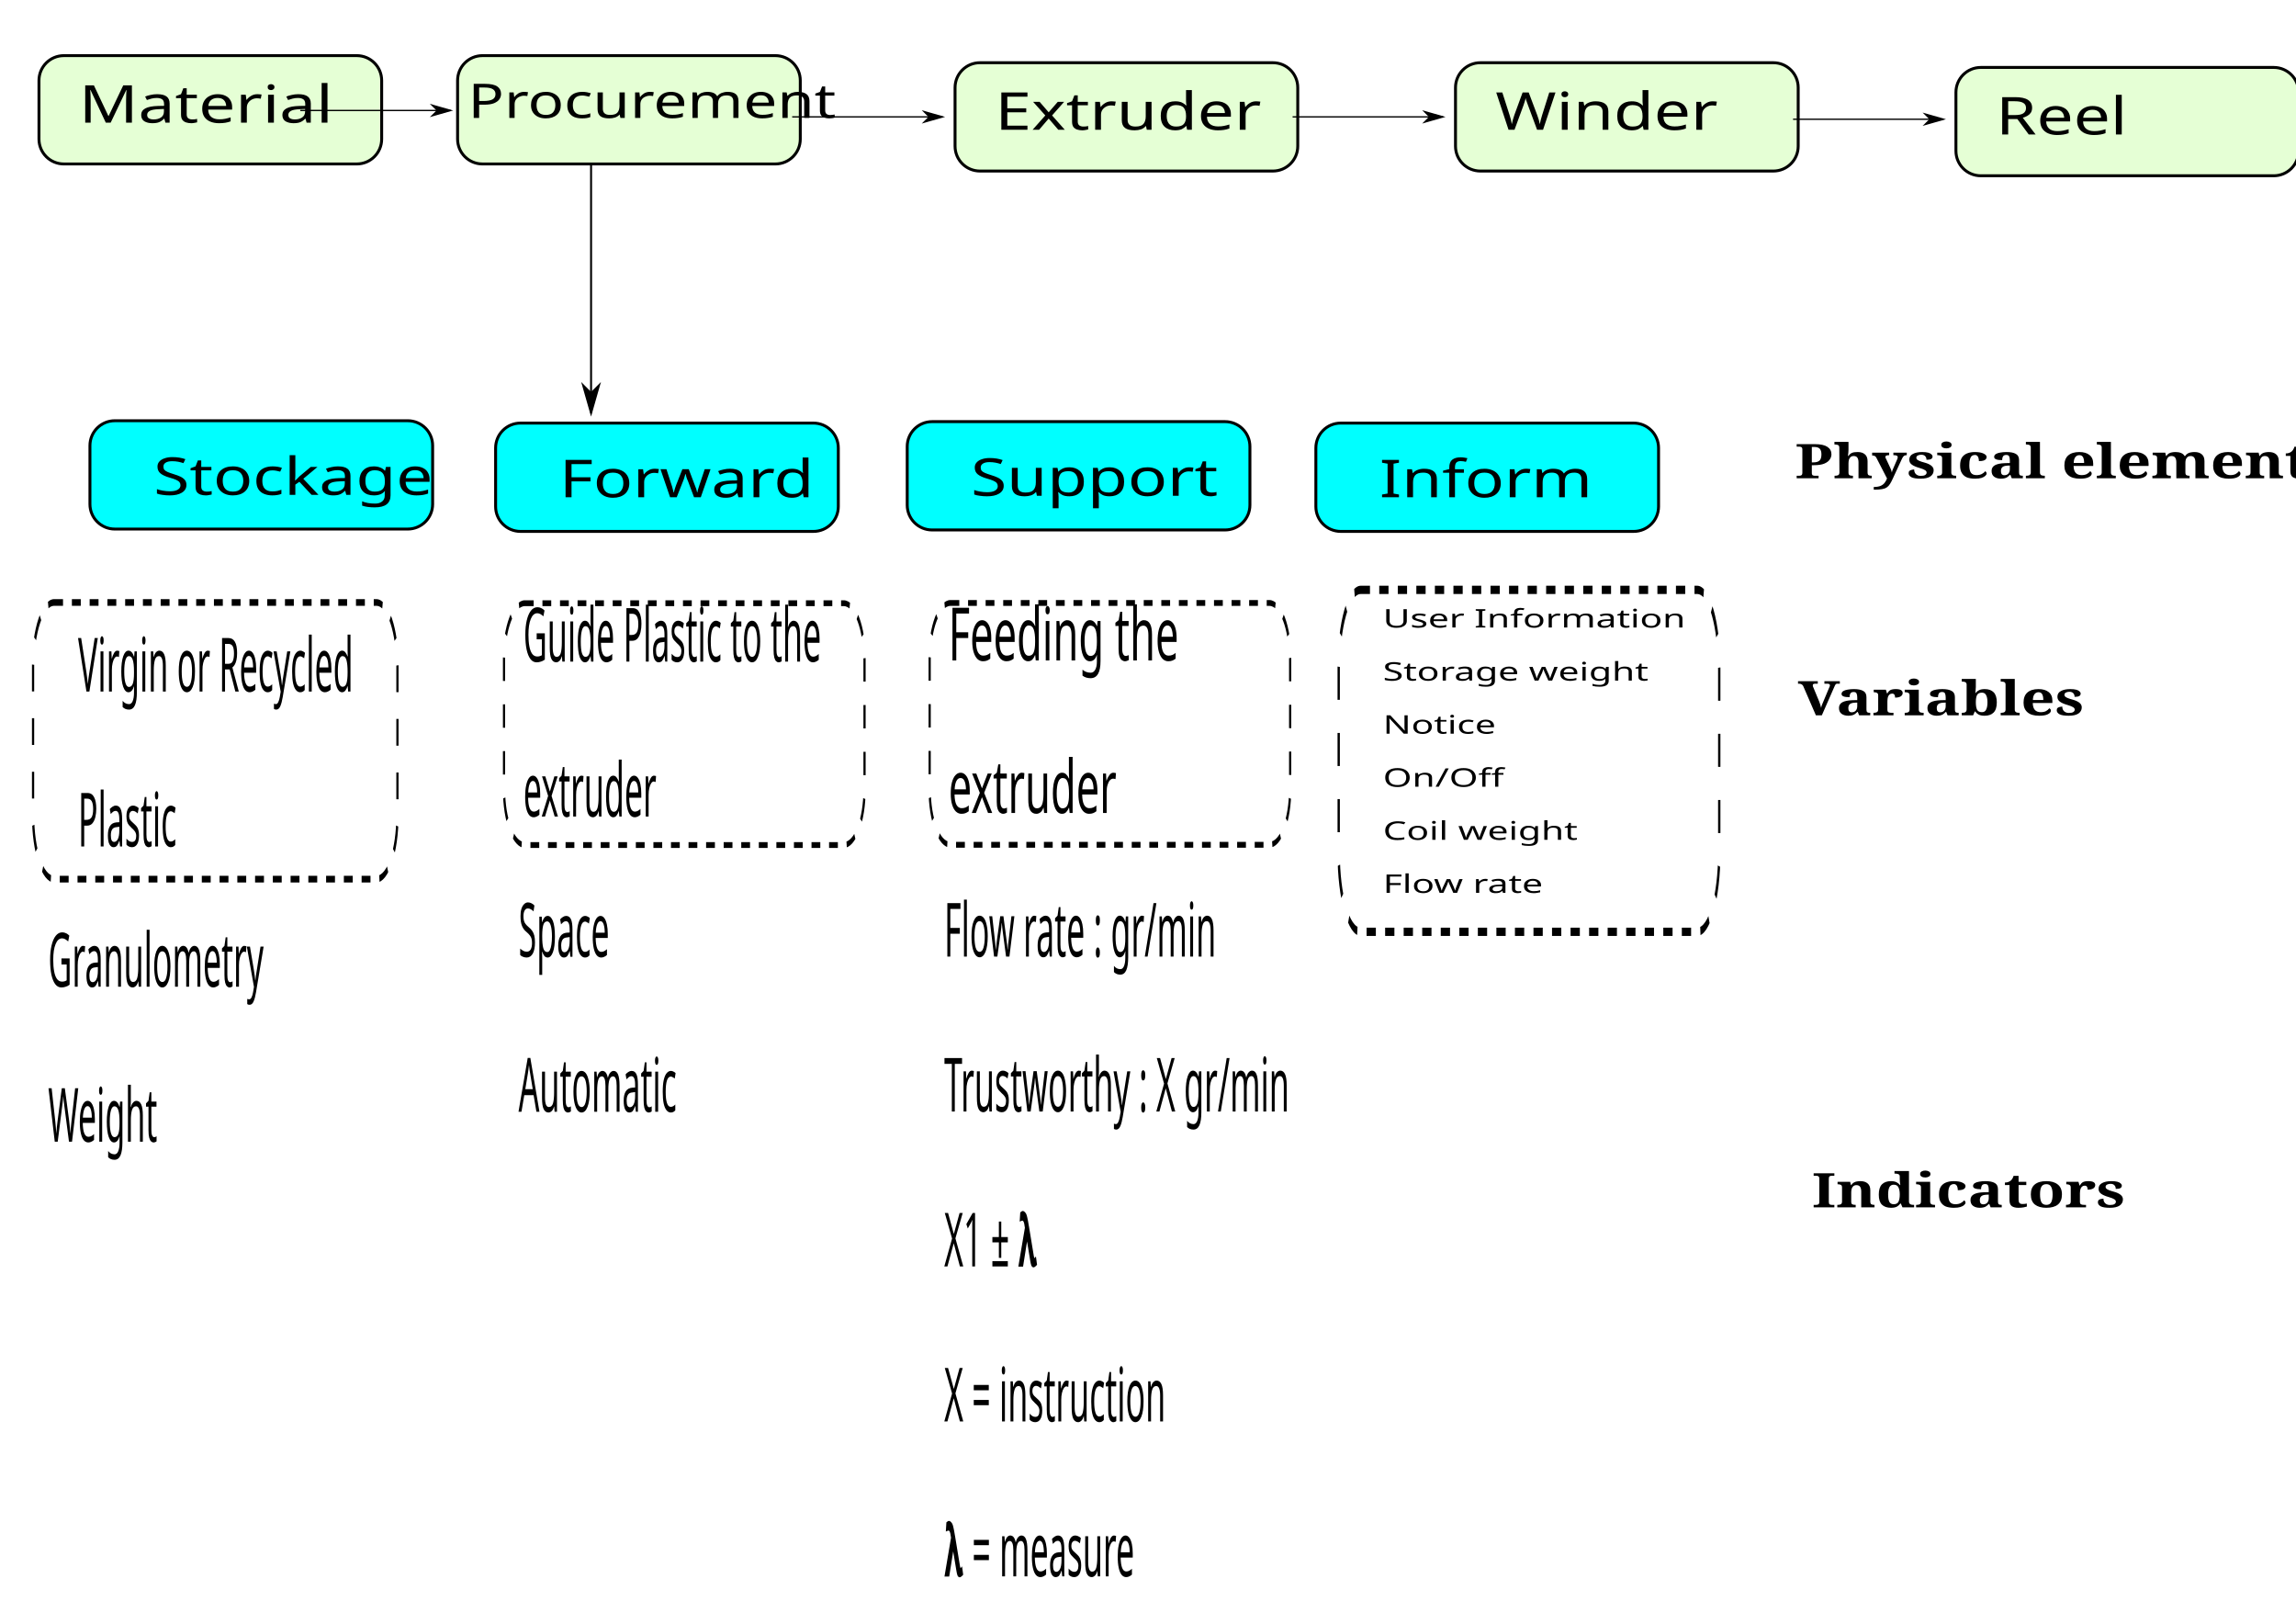
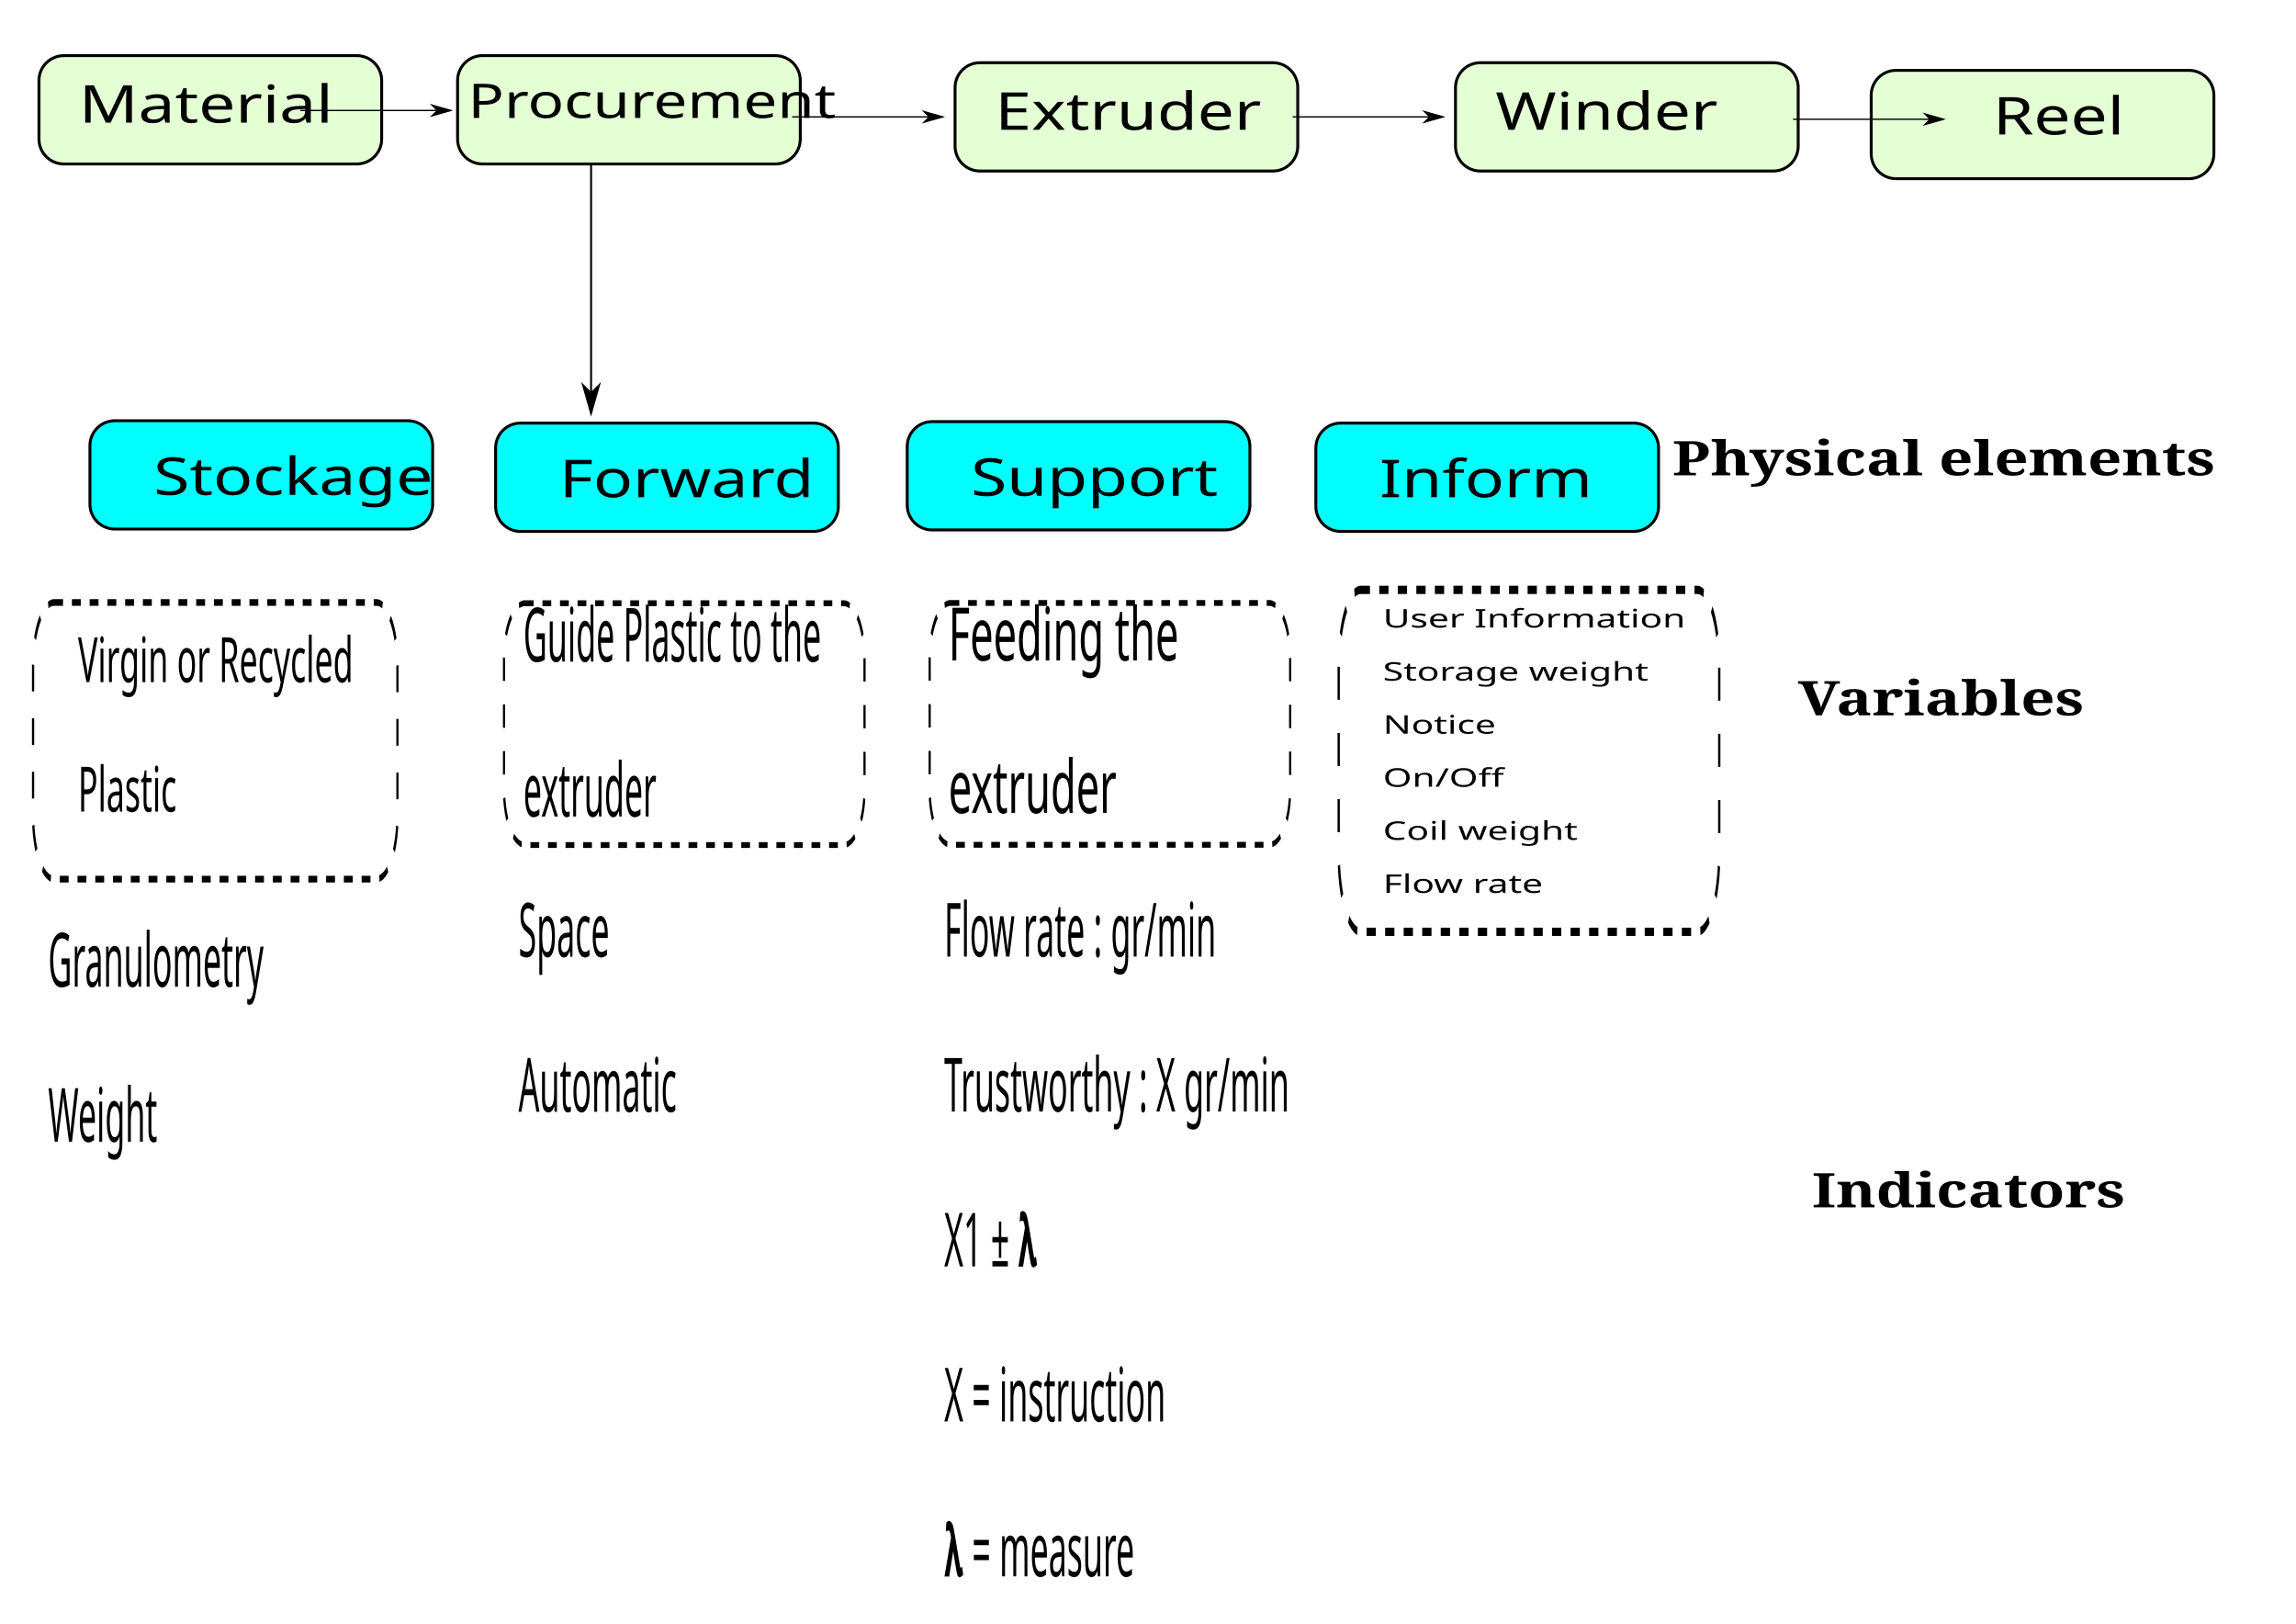
<svg xmlns="http://www.w3.org/2000/svg" width="297mm" height="210mm" viewBox="0 0 297 210" version="1.1" id="svg329">
  <defs id="defs323">
-     <marker style="overflow:visible" id="Arrow1Lend-0-5-1-9-2" refX="0" refY="0" orient="auto">
-       <path transform="matrix(-0.8,0,0,-0.8,-10,0)" style="fill-rule:evenodd;stroke:#000000;stroke-width:1pt" d="M 0,0 5,-5 -12.5,0 5,5 Z" id="path4448-01-6-91-1-8" />
-     </marker>
-     <marker style="overflow:visible" id="Arrow1Lend-0-5-1-9-7" refX="0" refY="0" orient="auto">
-       <path transform="matrix(-0.8,0,0,-0.8,-10,0)" style="fill-rule:evenodd;stroke:#000000;stroke-width:1pt" d="M 0,0 5,-5 -12.5,0 5,5 Z" id="path4448-01-6-91-1-2" />
-     </marker>
-     <marker style="overflow:visible" id="Arrow1Lend-0-5-1-9-9" refX="0" refY="0" orient="auto">
-       <path transform="matrix(-0.8,0,0,-0.8,-10,0)" style="fill-rule:evenodd;stroke:#000000;stroke-width:1pt" d="M 0,0 5,-5 -12.5,0 5,5 Z" id="path4448-01-6-91-1-0" />
-     </marker>
-     <marker style="overflow:visible" id="Arrow1Lend-0-5-1-9" refX="0" refY="0" orient="auto">
-       <path transform="matrix(-0.8,0,0,-0.8,-10,0)" style="fill-rule:evenodd;stroke:#000000;stroke-width:1pt" d="M 0,0 5,-5 -12.5,0 5,5 Z" id="path4448-01-6-91-1" />
-     </marker>
    <marker style="overflow:visible" id="Arrow1Lend-0-5-1" refX="0" refY="0" orient="auto">
      <path transform="matrix(-0.8,0,0,-0.8,-10,0)" style="fill-rule:evenodd;stroke:#000000;stroke-width:1pt" d="M 0,0 5,-5 -12.5,0 5,5 Z" id="path4448-01-6-91" />
    </marker>
    <marker style="overflow:visible" id="Arrow1Lend-0-5-1-9-2-7" refX="0" refY="0" orient="auto">
      <path transform="matrix(-0.8,0,0,-0.8,-10,0)" style="fill-rule:evenodd;stroke:#000000;stroke-width:1pt" d="M 0,0 5,-5 -12.5,0 5,5 Z" id="path4448-01-6-91-1-8-9" />
    </marker>
    <marker style="overflow:visible" id="Arrow1Lend-0-5-1-9-7-3" refX="0" refY="0" orient="auto">
      <path transform="matrix(-0.8,0,0,-0.8,-10,0)" style="fill-rule:evenodd;stroke:#000000;stroke-width:1pt" d="M 0,0 5,-5 -12.5,0 5,5 Z" id="path4448-01-6-91-1-2-8" />
    </marker>
    <marker style="overflow:visible" id="Arrow1Lend-0-5-1-9-9-0" refX="0" refY="0" orient="auto">
      <path transform="matrix(-0.8,0,0,-0.8,-10,0)" style="fill-rule:evenodd;stroke:#000000;stroke-width:1pt" d="M 0,0 5,-5 -12.5,0 5,5 Z" id="path4448-01-6-91-1-0-2" />
    </marker>
    <marker style="overflow:visible" id="Arrow1Lend-0-5-1-9-4" refX="0" refY="0" orient="auto">
      <path transform="matrix(-0.8,0,0,-0.8,-10,0)" style="fill-rule:evenodd;stroke:#000000;stroke-width:1pt" d="M 0,0 5,-5 -12.5,0 5,5 Z" id="path4448-01-6-91-1-83" />
    </marker>
  </defs>
  <g id="layer1" transform="translate(0,-87)">
    <g transform="matrix(0.1764298,0,0,0.3717653,-427.2994,117.5888)" id="g4915-6">
      <g id="g4917-1" transform="matrix(1.084852,0,0,1.552294,1703.511,-1312.922)">
        <rect style="fill:none;stroke:#000000;stroke-width:1.5;stroke-miterlimit:4;stroke-dasharray:6, 6;stroke-dashoffset:0;stroke-opacity:1" id="rect4923-4" width="246.26" height="62.008" x="684.57" y="927.812" ry="14.241" />
      </g>
    </g>
    <g transform="matrix(0.1752312,0,0,0.1355387,-363.5367,147.6532)" id="g4915-6-4">
      <g id="g4917-1-1" transform="matrix(1.080655,0,0,3.721478,1706.9,-3324.743)">
        <rect style="fill:none;stroke:#000000;stroke-width:1.5;stroke-miterlimit:4;stroke-dasharray:6, 6;stroke-dashoffset:0;stroke-opacity:1" id="rect4923-4-5" width="246.26" height="62.008" x="684.57" y="927.812" ry="14.241" />
      </g>
    </g>
    <g transform="matrix(0.1752312,0,0,0.1355387,-308.4788,147.6213)" id="g4915-6-4-0">
      <g id="g4917-1-1-3" transform="matrix(1.080655,0,0,3.721478,1706.9,-3324.743)">
        <rect style="fill:none;stroke:#000000;stroke-width:1.5;stroke-miterlimit:4;stroke-dasharray:6, 6;stroke-dashoffset:0;stroke-opacity:1" id="rect4923-4-5-0" width="246.26" height="62.008" x="684.57" y="927.812" ry="14.241" />
      </g>
    </g>
    <text xml:space="preserve" style="font-style:normal;font-weight:normal;font-size:11.83px;line-height:1.25;font-family:sans-serif;letter-spacing:0px;word-spacing:0px;fill:#000000;fill-opacity:1;stroke:none;stroke-width:0.296" x="163.674" y="129.246" id="text295-3-9" transform="scale(0.7496017,1.334042)">
      <tspan x="163.674" y="129.246" style="font-size:7.15px;stroke-width:0.296" id="tspan521-1">Feeding the </tspan>
      <tspan x="163.674" y="144.033" style="font-size:7.15px;stroke-width:0.296" id="tspan564">extruder </tspan>
    </text>
    <text xml:space="preserve" style="font-style:normal;font-weight:normal;font-size:10.613px;line-height:1.25;font-family:sans-serif;letter-spacing:0px;word-spacing:0px;fill:#000000;fill-opacity:1;stroke:none;stroke-width:0.265" x="184.495" y="139.489" id="text295-2-9-0" transform="scale(0.6619724,1.510637)">
      <tspan x="184.495" y="139.489" style="font-size:6.414px;stroke-width:0.265" id="tspan519-2">Flow rate : gr/min</tspan>
      <tspan x="184.495" y="152.755" style="font-size:6.414px;stroke-width:0.265" id="tspan568">Trustworthy : X gr/min</tspan>
      <tspan x="184.495" y="166.022" style="font-size:6.414px;stroke-width:0.265" id="tspan570">X1 ± 𝛌</tspan>
      <tspan x="184.495" y="179.289" style="font-size:6.414px;stroke-width:0.265" id="tspan572">X = instruction</tspan>
      <tspan x="184.495" y="192.556" style="font-size:6.414px;stroke-width:0.265" id="tspan574">𝛌 = measure</tspan>
    </text>
    <g transform="matrix(0.1764298,0,0,0.3717653,-258.4465,116.0774)" id="g4915-6-3">
      <g id="g4917-1-6" transform="matrix(1.132998,0,0,1.918467,1670.764,-1652.98)">
        <rect style="fill:none;stroke:#000000;stroke-width:1.5;stroke-miterlimit:4;stroke-dasharray:6, 6;stroke-dashoffset:0;stroke-opacity:1" id="rect4923-4-8" width="246.26" height="62.008" x="684.57" y="927.812" ry="14.241" />
      </g>
    </g>
    <path id="path986" d="m 124.821,148.231 v 0" style="fill:none;fill-rule:evenodd;stroke:#000000;stroke-width:0.236px;stroke-linecap:butt;stroke-linejoin:miter;stroke-opacity:1" />
    <path style="fill:none;stroke:#000000;stroke-width:0.252;stroke-linecap:butt;stroke-linejoin:miter;stroke-miterlimit:4;stroke-dasharray:none;stroke-opacity:1;marker-end:url(#Arrow1Lend-0-5-1)" d="m 76.458,106.196 v 34.197" id="path5017-6" />
    <rect style="fill:#00ffff;fill-opacity:1;stroke:#000000;stroke-width:0.378;stroke-miterlimit:4;stroke-dasharray:none;stroke-dashoffset:0;stroke-opacity:1" id="rect4811-1-9-8" width="44.33" height="14.011" x="64.11" y="141.719" ry="3.218" />
    <text transform="scale(1.120025,0.8928374)" xml:space="preserve" style="font-style:normal;font-variant:normal;font-weight:normal;font-stretch:normal;font-size:3.024px;line-height:0%;font-family:'Baskerville Old Face';-inkscape-font-specification:'Baskerville Old Face';text-align:start;letter-spacing:0px;word-spacing:0px;writing-mode:lr-tb;text-anchor:start;fill:#000000;fill-opacity:1;stroke:none;stroke-width:0.252" x="64.587" y="169.468" id="text4813-0-7-2">
      <tspan style="font-size:7.559px;line-height:1.25;stroke-width:0.252" id="tspan4815-5-9-0" x="64.587" y="169.468">Forward</tspan>
    </text>
    <rect style="fill:#00ffff;fill-opacity:1;stroke:#000000;stroke-width:0.378;stroke-miterlimit:4;stroke-dasharray:none;stroke-dashoffset:0;stroke-opacity:1" id="rect4811-1-9-8-8" width="44.33" height="14.011" x="11.634" y="141.414" ry="3.218" />
    <text transform="scale(1.120025,0.8928374)" xml:space="preserve" style="font-style:normal;font-variant:normal;font-weight:normal;font-stretch:normal;font-size:3.024px;line-height:0%;font-family:'Baskerville Old Face';-inkscape-font-specification:'Baskerville Old Face';text-align:start;letter-spacing:0px;word-spacing:0px;writing-mode:lr-tb;text-anchor:start;fill:#000000;fill-opacity:1;stroke:none;stroke-width:0.252" x="17.734" y="169.126" id="text4813-0-7-2-4">
      <tspan style="font-size:7.559px;line-height:1.25;stroke-width:0.252" id="tspan4815-5-9-0-5" x="17.734" y="169.126">Stockage</tspan>
    </text>
    <rect style="fill:#00ffff;fill-opacity:1;stroke:#000000;stroke-width:0.378;stroke-miterlimit:4;stroke-dasharray:none;stroke-dashoffset:0;stroke-opacity:1" id="rect4811-1-9-8-5" width="44.33" height="14.011" x="117.353" y="141.531" ry="3.218" />
    <text transform="scale(1.120025,0.8928374)" xml:space="preserve" style="font-style:normal;font-variant:normal;font-weight:normal;font-stretch:normal;font-size:3.024px;line-height:0%;font-family:'Baskerville Old Face';-inkscape-font-specification:'Baskerville Old Face';text-align:start;letter-spacing:0px;word-spacing:0px;writing-mode:lr-tb;text-anchor:start;fill:#000000;fill-opacity:1;stroke:none;stroke-width:0.252" x="112.124" y="169.257" id="text4813-0-7-2-1">
      <tspan style="font-size:7.559px;line-height:1.25;stroke-width:0.252" id="tspan4815-5-9-0-1" x="112.124" y="169.257">Support</tspan>
    </text>
    <rect style="fill:#00ffff;fill-opacity:1;stroke:#000000;stroke-width:0.378;stroke-miterlimit:4;stroke-dasharray:none;stroke-dashoffset:0;stroke-opacity:1" id="rect4811-1-9-8-80" width="44.33" height="14.011" x="170.213" y="141.719" ry="3.218" />
    <text transform="scale(1.120025,0.8928374)" xml:space="preserve" style="font-style:normal;font-variant:normal;font-weight:normal;font-stretch:normal;font-size:3.024px;line-height:0%;font-family:'Baskerville Old Face';-inkscape-font-specification:'Baskerville Old Face';text-align:start;letter-spacing:0px;word-spacing:0px;writing-mode:lr-tb;text-anchor:start;fill:#000000;fill-opacity:1;stroke:none;stroke-width:0.252" x="159.319" y="169.468" id="text4813-0-7-2-0">
      <tspan style="font-size:7.559px;line-height:1.25;stroke-width:0.252" id="tspan4815-5-9-0-6" x="159.319" y="169.468">Inform</tspan>
    </text>
-     <text transform="scale(0.6619724,1.510637)" id="text295" y="116.797" x="15.251" style="font-style:normal;font-weight:normal;font-size:10.613px;line-height:1.25;font-family:sans-serif;letter-spacing:0px;word-spacing:0px;fill:#000000;fill-opacity:1;stroke:none;stroke-width:0.265" xml:space="preserve">
-       <tspan id="tspan429" style="font-size:6.414px;stroke-width:0.265" y="116.797" x="15.251">Virgin or Recycled </tspan>
-       <tspan id="tspan433" style="font-size:6.414px;stroke-width:0.265" y="130.064" x="15.251">Plastic</tspan>
+     <text transform="scale(0.7242969,1.380649)" id="text295" y="126.915" x="13.939" style="font-style:normal;font-weight:normal;font-size:9.7px;line-height:1.25;font-family:sans-serif;letter-spacing:0px;word-spacing:0px;fill:#000000;fill-opacity:1;stroke:none;stroke-width:0.265" xml:space="preserve">
+       <tspan id="tspan429" style="font-size:5.862px;stroke-width:0.265" y="126.915" x="13.939">Virgin or Recycled </tspan>
+       <tspan id="tspan433" style="font-size:5.862px;stroke-width:0.265" y="139.04" x="13.939">Plastic</tspan>
    </text>
-     <text transform="scale(1.120025,0.8928374)" xml:space="preserve" style="font-style:normal;font-variant:normal;font-weight:bold;font-stretch:normal;font-size:3.024px;line-height:0%;font-family:Georgia;-inkscape-font-specification:'Georgia Bold';text-align:start;letter-spacing:0px;word-spacing:0px;writing-mode:lr-tb;text-anchor:start;fill:#000000;fill-opacity:1;stroke:none;stroke-width:0.252px;stroke-linecap:butt;stroke-linejoin:miter;stroke-opacity:1" x="207.318" y="166.72" id="text8553-1-5">
-       <tspan x="207.318" y="166.72" id="tspan8555-4-6" style="font-style:normal;font-variant:normal;font-weight:bold;font-stretch:normal;font-size:6.929px;line-height:1.25;font-family:Georgia;-inkscape-font-specification:'Georgia Bold';stroke-width:0.252px">Physical elements</tspan>
+     <text transform="scale(1.120025,0.8928374)" xml:space="preserve" style="font-style:normal;font-variant:normal;font-weight:bold;font-stretch:normal;font-size:3.024px;line-height:0%;font-family:Georgia;-inkscape-font-specification:'Georgia Bold';text-align:start;letter-spacing:0px;word-spacing:0px;writing-mode:lr-tb;text-anchor:start;fill:#000000;fill-opacity:1;stroke:none;stroke-width:0.252px;stroke-linecap:butt;stroke-linejoin:miter;stroke-opacity:1" x="193.144" y="166.297" id="text8553-1-5">
+       <tspan x="193.144" y="166.297" id="tspan8555-4-6" style="font-style:normal;font-variant:normal;font-weight:bold;font-stretch:normal;font-size:6.929px;line-height:1.25;font-family:Georgia;-inkscape-font-specification:'Georgia Bold';stroke-width:0.252px">Physical elements</tspan>
    </text>
    <text transform="scale(0.6619724,1.510637)" id="text295-2" y="142.072" x="9.403" style="font-style:normal;font-weight:normal;font-size:10.613px;line-height:1.25;font-family:sans-serif;letter-spacing:0px;word-spacing:0px;fill:#000000;fill-opacity:1;stroke:none;stroke-width:0.265" xml:space="preserve">
      <tspan id="tspan458" style="font-size:6.414px;stroke-width:0.265" y="142.072" x="9.403">Granulometry</tspan>
      <tspan id="tspan462" style="font-size:6.414px;stroke-width:0.265" y="155.339" x="9.403">Weight</tspan>
    </text>
    <text transform="scale(0.6619724,1.510637)" id="text295-3" y="114.234" x="102.26" style="font-style:normal;font-weight:normal;font-size:10.613px;line-height:1.25;font-family:sans-serif;letter-spacing:0px;word-spacing:0px;fill:#000000;fill-opacity:1;stroke:none;stroke-width:0.265" xml:space="preserve">
      <tspan id="tspan433-1" style="font-size:6.414px;stroke-width:0.265" y="114.234" x="102.26">Guide Plastic to the </tspan>
      <tspan id="tspan521" style="font-size:6.414px;stroke-width:0.265" y="127.501" x="102.26">extruder </tspan>
    </text>
    <text transform="scale(0.6619724,1.510637)" id="text295-2-9" y="139.51" x="101.322" style="font-style:normal;font-weight:normal;font-size:10.613px;line-height:1.25;font-family:sans-serif;letter-spacing:0px;word-spacing:0px;fill:#000000;fill-opacity:1;stroke:none;stroke-width:0.265" xml:space="preserve">
      <tspan id="tspan462-6" style="font-size:6.414px;stroke-width:0.265" y="139.51" x="101.322">Space</tspan>
      <tspan id="tspan519" style="font-size:6.414px;stroke-width:0.265" y="152.777" x="101.322">Automatic</tspan>
    </text>
    <text transform="scale(1.206558,0.8288036)" id="text295-1" y="202.892" x="148.261" style="font-style:normal;font-weight:normal;font-size:6.625px;line-height:1.25;font-family:sans-serif;letter-spacing:0px;word-spacing:0px;fill:#000000;fill-opacity:1;stroke:none;stroke-width:0.166" xml:space="preserve">
      <tspan id="tspan433-4" style="font-size:4.004px;stroke-width:0.166" y="202.892" x="148.261">User Information </tspan>
      <tspan id="tspan637" style="font-size:4.004px;stroke-width:0.166" y="211.174" x="148.261">Storage weight</tspan>
      <tspan id="tspan639" style="font-size:4.004px;stroke-width:0.166" y="219.455" x="148.261">Notice</tspan>
      <tspan id="tspan641" style="font-size:4.004px;stroke-width:0.166" y="227.737" x="148.261">On/Off</tspan>
      <tspan id="tspan643" style="font-size:4.004px;stroke-width:0.166" y="236.018" x="148.261">Coil weight</tspan>
      <tspan id="tspan645" style="font-size:4.004px;stroke-width:0.166" y="244.3" x="148.261">Flow rate</tspan>
    </text>
    <text transform="scale(1.120025,0.8928374)" xml:space="preserve" style="font-style:normal;font-variant:normal;font-weight:bold;font-stretch:normal;font-size:3.024px;line-height:0%;font-family:Georgia;-inkscape-font-specification:'Georgia Bold';text-align:start;letter-spacing:0px;word-spacing:0px;writing-mode:lr-tb;text-anchor:start;fill:#000000;fill-opacity:1;stroke:none;stroke-width:0.252px;stroke-linecap:butt;stroke-linejoin:miter;stroke-opacity:1" x="207.661" y="201.059" id="text8553-1-5-9">
      <tspan x="207.661" y="201.059" id="tspan8555-4-6-0" style="font-style:normal;font-variant:normal;font-weight:bold;font-stretch:normal;font-size:6.929px;line-height:1.25;font-family:Georgia;-inkscape-font-specification:'Georgia Bold';stroke-width:0.252px">Variables</tspan>
    </text>
    <text transform="scale(1.120025,0.8928374)" xml:space="preserve" style="font-style:normal;font-variant:normal;font-weight:bold;font-stretch:normal;font-size:3.024px;line-height:0%;font-family:Georgia;-inkscape-font-specification:'Georgia Bold';text-align:start;letter-spacing:0px;word-spacing:0px;writing-mode:lr-tb;text-anchor:start;fill:#000000;fill-opacity:1;stroke:none;stroke-width:0.252px;stroke-linecap:butt;stroke-linejoin:miter;stroke-opacity:1" x="209.278" y="272.337" id="text8553-1-5-9-5">
      <tspan x="209.278" y="272.337" id="tspan8555-4-6-0-2" style="font-style:normal;font-variant:normal;font-weight:bold;font-stretch:normal;font-size:6.929px;line-height:1.25;font-family:Georgia;-inkscape-font-specification:'Georgia Bold';stroke-width:0.252px">Indicators</tspan>
    </text>
    <rect style="fill:#e5ffd5;fill-opacity:1;stroke:#000000;stroke-width:0.378;stroke-miterlimit:4;stroke-dasharray:none;stroke-dashoffset:0;stroke-opacity:1" id="rect4811-1" width="44.33" height="14.011" x="123.542" y="95.111" ry="3.218" />
    <text transform="scale(1.120025,0.8928374)" xml:space="preserve" style="font-style:normal;font-variant:normal;font-weight:normal;font-stretch:normal;font-size:3.024px;line-height:0%;font-family:'Baskerville Old Face';-inkscape-font-specification:'Baskerville Old Face';text-align:start;letter-spacing:0px;word-spacing:0px;writing-mode:lr-tb;text-anchor:start;fill:#000000;fill-opacity:1;stroke:none;stroke-width:0.252" x="114.914" y="116.24" id="text4813-0">
      <tspan style="font-size:7.559px;line-height:1.25;stroke-width:0.252" id="tspan4815-5" x="114.914" y="116.24">Extruder</tspan>
    </text>
    <rect style="fill:#e5ffd5;fill-opacity:1;stroke:#000000;stroke-width:0.378;stroke-miterlimit:4;stroke-dasharray:none;stroke-dashoffset:0;stroke-opacity:1" id="rect4811-1-3" width="44.33" height="14.011" x="59.191" y="94.195" ry="3.218" />
    <text transform="scale(1.120025,0.8928374)" xml:space="preserve" style="font-style:normal;font-variant:normal;font-weight:normal;font-stretch:normal;font-size:3.024px;line-height:0%;font-family:'Baskerville Old Face';-inkscape-font-specification:'Baskerville Old Face';text-align:start;letter-spacing:0px;word-spacing:0px;writing-mode:lr-tb;text-anchor:start;fill:#000000;fill-opacity:1;stroke:none;stroke-width:0.252" x="54.039" y="114.53" id="text4813-0-6">
      <tspan style="font-size:6.929px;line-height:1.25;stroke-width:0.252" id="tspan4815-5-6" x="54.039" y="114.53">Procurement</tspan>
    </text>
    <rect style="fill:#e5ffd5;fill-opacity:1;stroke:#000000;stroke-width:0.378;stroke-miterlimit:4;stroke-dasharray:none;stroke-dashoffset:0;stroke-opacity:1" id="rect4811-1-9" width="44.33" height="14.011" x="5.041" y="94.195" ry="3.218" />
    <text transform="scale(1.120025,0.8928374)" xml:space="preserve" style="font-style:normal;font-variant:normal;font-weight:normal;font-stretch:normal;font-size:3.024px;line-height:0%;font-family:'Baskerville Old Face';-inkscape-font-specification:'Baskerville Old Face';text-align:start;letter-spacing:0px;word-spacing:0px;writing-mode:lr-tb;text-anchor:start;fill:#000000;fill-opacity:1;stroke:none;stroke-width:0.252" x="9.111" y="115.214" id="text4813-0-7">
      <tspan style="font-size:7.559px;line-height:1.25;stroke-width:0.252" id="tspan4815-5-9" x="9.111" y="115.214">Material</tspan>
    </text>
    <rect style="fill:#e5ffd5;fill-opacity:1;stroke:#000000;stroke-width:0.378;stroke-miterlimit:4;stroke-dasharray:none;stroke-dashoffset:0;stroke-opacity:1" id="rect4811-1-5" width="44.33" height="14.011" x="188.276" y="95.111" ry="3.218" />
    <text transform="scale(1.120025,0.8928374)" xml:space="preserve" style="font-style:normal;font-variant:normal;font-weight:normal;font-stretch:normal;font-size:3.024px;line-height:0%;font-family:'Baskerville Old Face';-inkscape-font-specification:'Baskerville Old Face';text-align:start;letter-spacing:0px;word-spacing:0px;writing-mode:lr-tb;text-anchor:start;fill:#000000;fill-opacity:1;stroke:none;stroke-width:0.252" x="172.711" y="116.24" id="text4813-0-0">
      <tspan style="font-size:7.559px;line-height:1.25;stroke-width:0.252" id="tspan4815-5-1" x="172.711" y="116.24">Winder</tspan>
    </text>
-     <rect style="fill:#e5ffd5;fill-opacity:1;stroke:#000000;stroke-width:0.378;stroke-miterlimit:4;stroke-dasharray:none;stroke-dashoffset:0;stroke-opacity:1" id="rect4811-1-56" width="44.33" height="14.011" x="253.01" y="95.722" ry="3.218" />
-     <text transform="scale(1.120025,0.8928374)" xml:space="preserve" style="font-style:normal;font-variant:normal;font-weight:normal;font-stretch:normal;font-size:3.024px;line-height:0%;font-family:'Baskerville Old Face';-inkscape-font-specification:'Baskerville Old Face';text-align:start;letter-spacing:0px;word-spacing:0px;writing-mode:lr-tb;text-anchor:start;fill:#000000;fill-opacity:1;stroke:none;stroke-width:0.252" x="230.508" y="116.924" id="text4813-0-2">
-       <tspan style="font-size:7.559px;line-height:1.25;stroke-width:0.252" id="tspan4815-5-4" x="230.508" y="116.924">Reel</tspan>
+     <rect style="fill:#e5ffd5;fill-opacity:1;stroke:#000000;stroke-width:0.378;stroke-miterlimit:4;stroke-dasharray:none;stroke-dashoffset:0;stroke-opacity:1" id="rect4811-1-56" width="44.33" height="14.011" x="242.049" y="96.1" ry="3.218" />
+     <text transform="scale(1.120025,0.8928374)" xml:space="preserve" style="font-style:normal;font-variant:normal;font-weight:normal;font-stretch:normal;font-size:3.024px;line-height:0%;font-family:'Baskerville Old Face';-inkscape-font-specification:'Baskerville Old Face';text-align:start;letter-spacing:0px;word-spacing:0px;writing-mode:lr-tb;text-anchor:start;fill:#000000;fill-opacity:1;stroke:none;stroke-width:0.252" x="230.17" y="116.924" id="text4813-0-2">
+       <tspan style="font-size:7.559px;line-height:1.25;stroke-width:0.252" id="tspan4815-5-4" x="230.17" y="116.924">Reel</tspan>
    </text>
    <path style="fill:none;stroke:#000000;stroke-width:0.17;stroke-linecap:butt;stroke-linejoin:miter;stroke-miterlimit:4;stroke-dasharray:none;stroke-opacity:1;marker-end:url(#Arrow1Lend-0-5-1-9-4)" d="m 38.84,101.288 h 19.45" id="path5017-6-9" />
    <path style="fill:none;stroke:#000000;stroke-width:0.17;stroke-linecap:butt;stroke-linejoin:miter;stroke-miterlimit:4;stroke-dasharray:none;stroke-opacity:1;marker-end:url(#Arrow1Lend-0-5-1-9-9-0)" d="m 102.473,102.117 h 19.45" id="path5017-6-9-2" />
    <path style="fill:none;stroke:#000000;stroke-width:0.17;stroke-linecap:butt;stroke-linejoin:miter;stroke-miterlimit:4;stroke-dasharray:none;stroke-opacity:1;marker-end:url(#Arrow1Lend-0-5-1-9-7-3)" d="m 167.207,102.117 h 19.45" id="path5017-6-9-5" />
    <path style="fill:none;stroke:#000000;stroke-width:0.17;stroke-linecap:butt;stroke-linejoin:miter;stroke-miterlimit:4;stroke-dasharray:none;stroke-opacity:1;marker-end:url(#Arrow1Lend-0-5-1-9-2-7)" d="m 231.941,102.422 h 19.45" id="path5017-6-9-1" />
  </g>
</svg>
